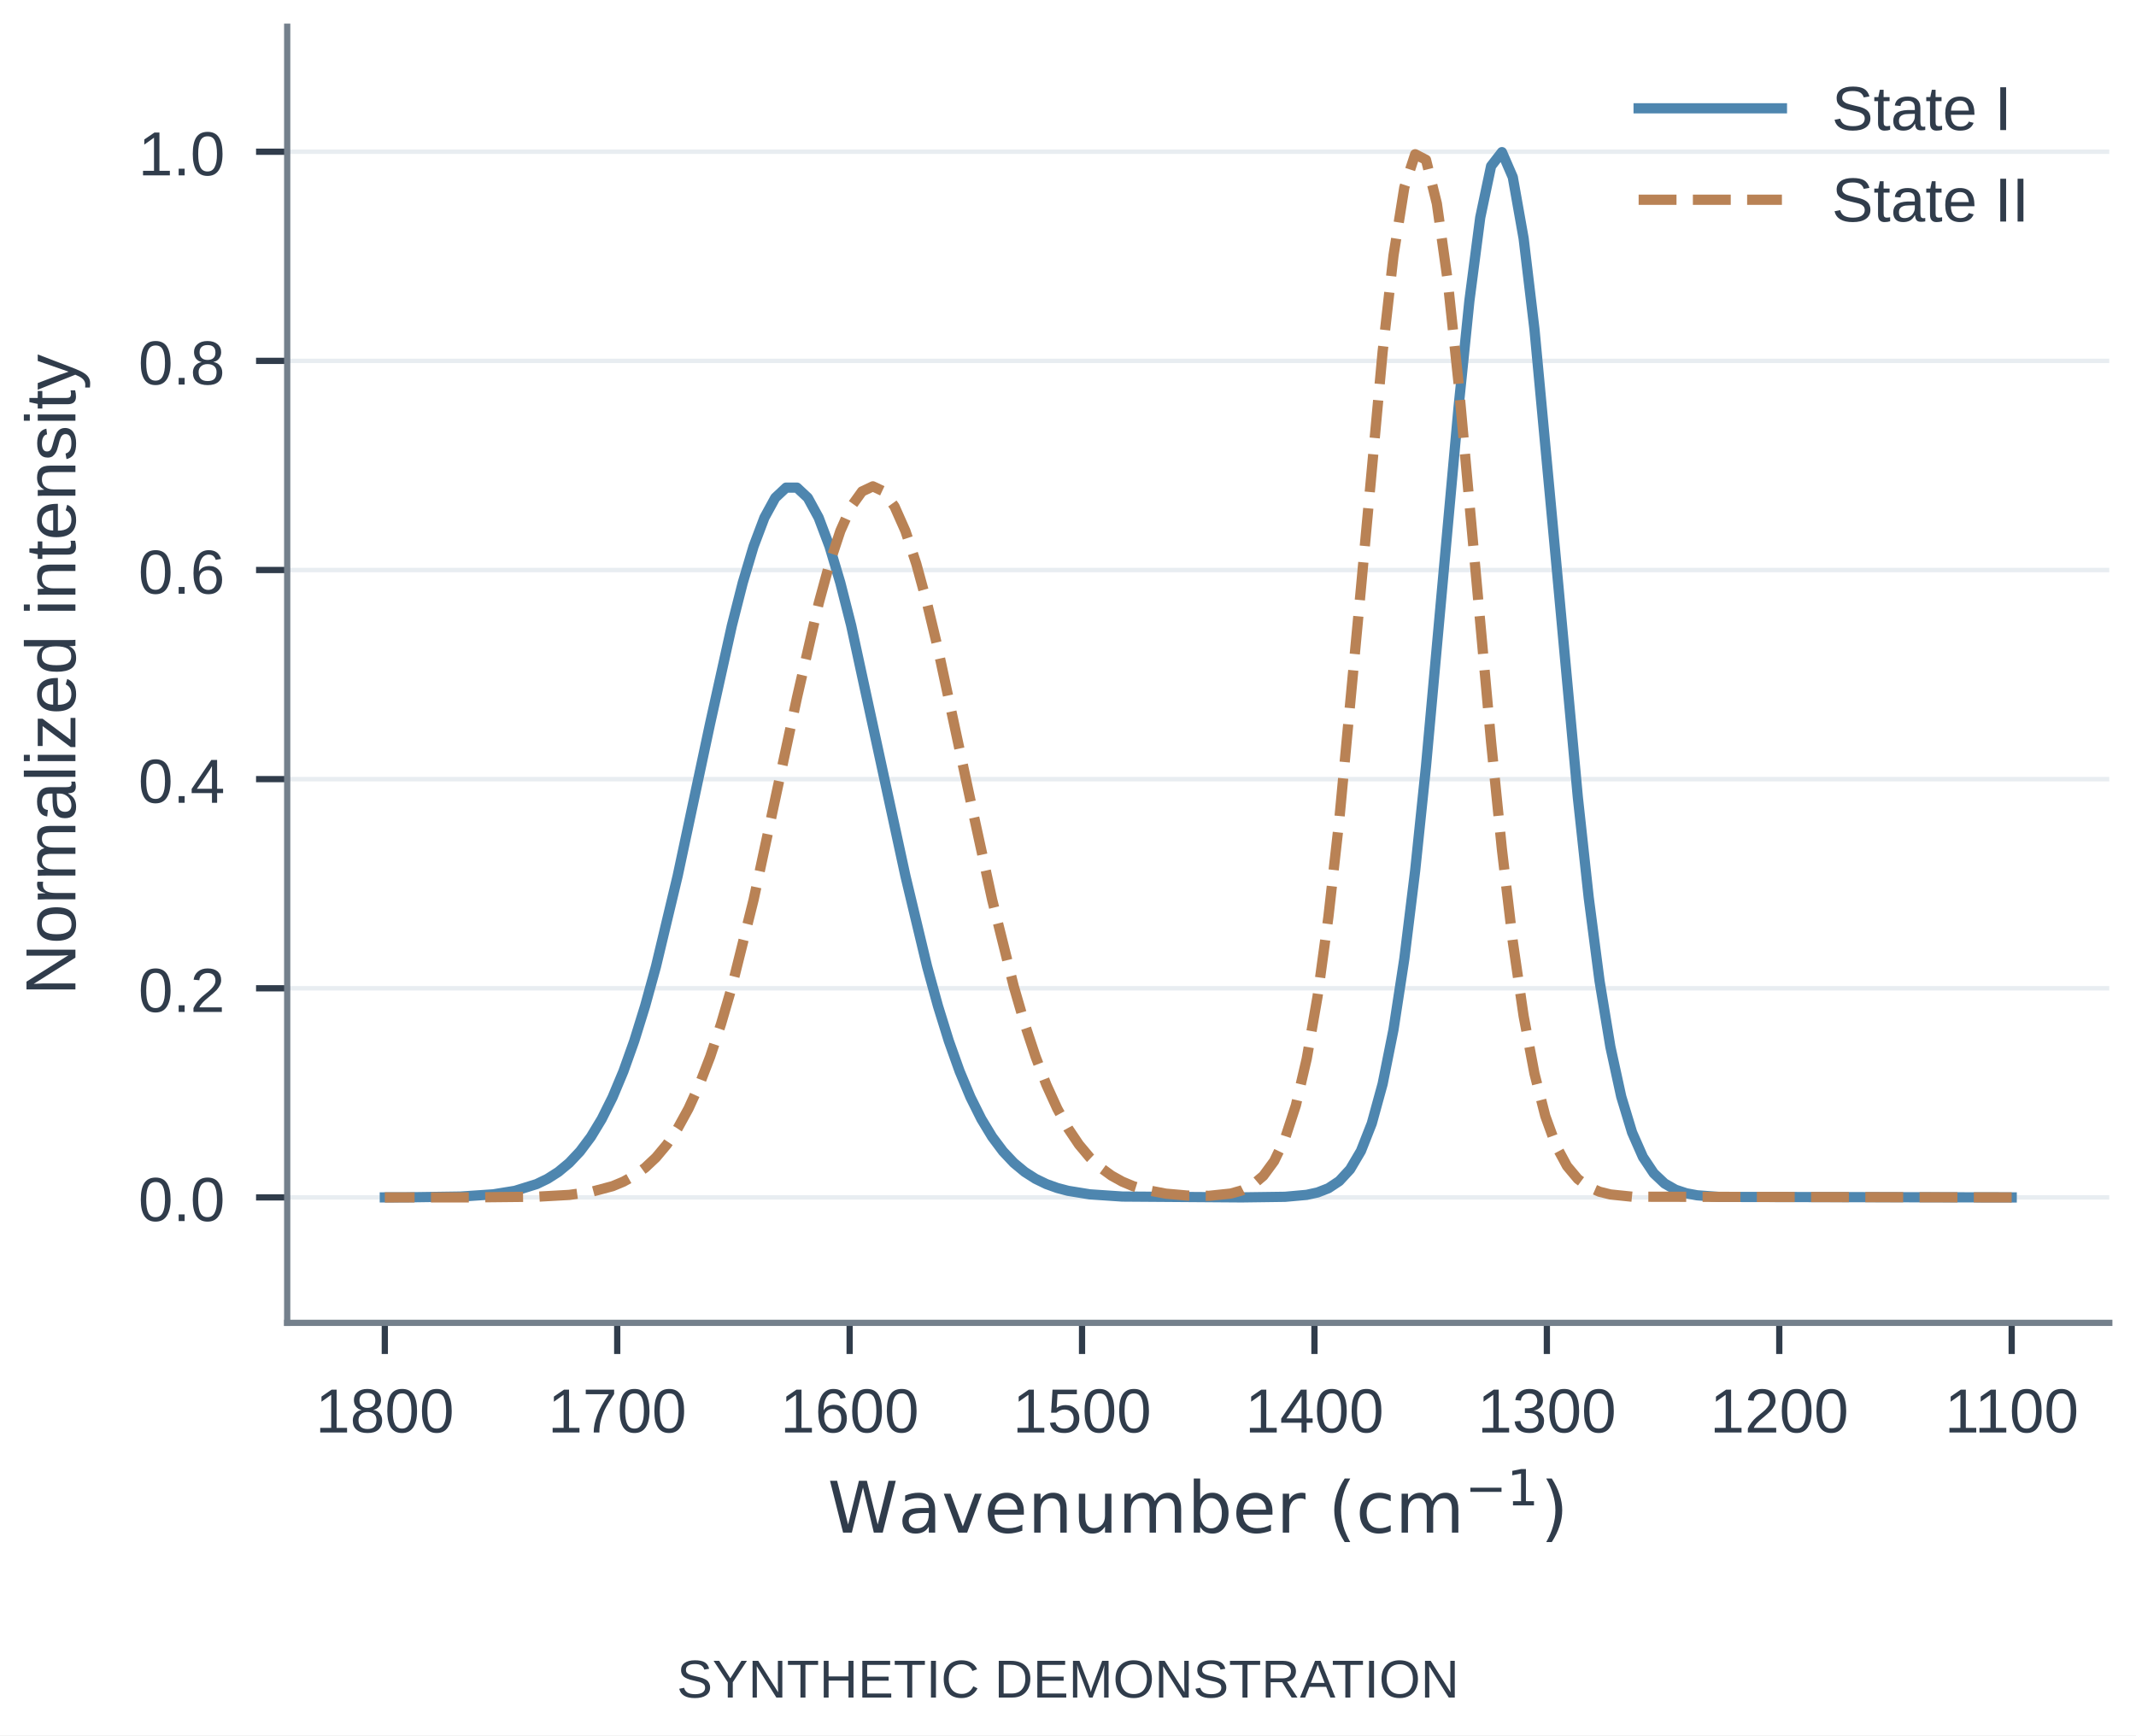
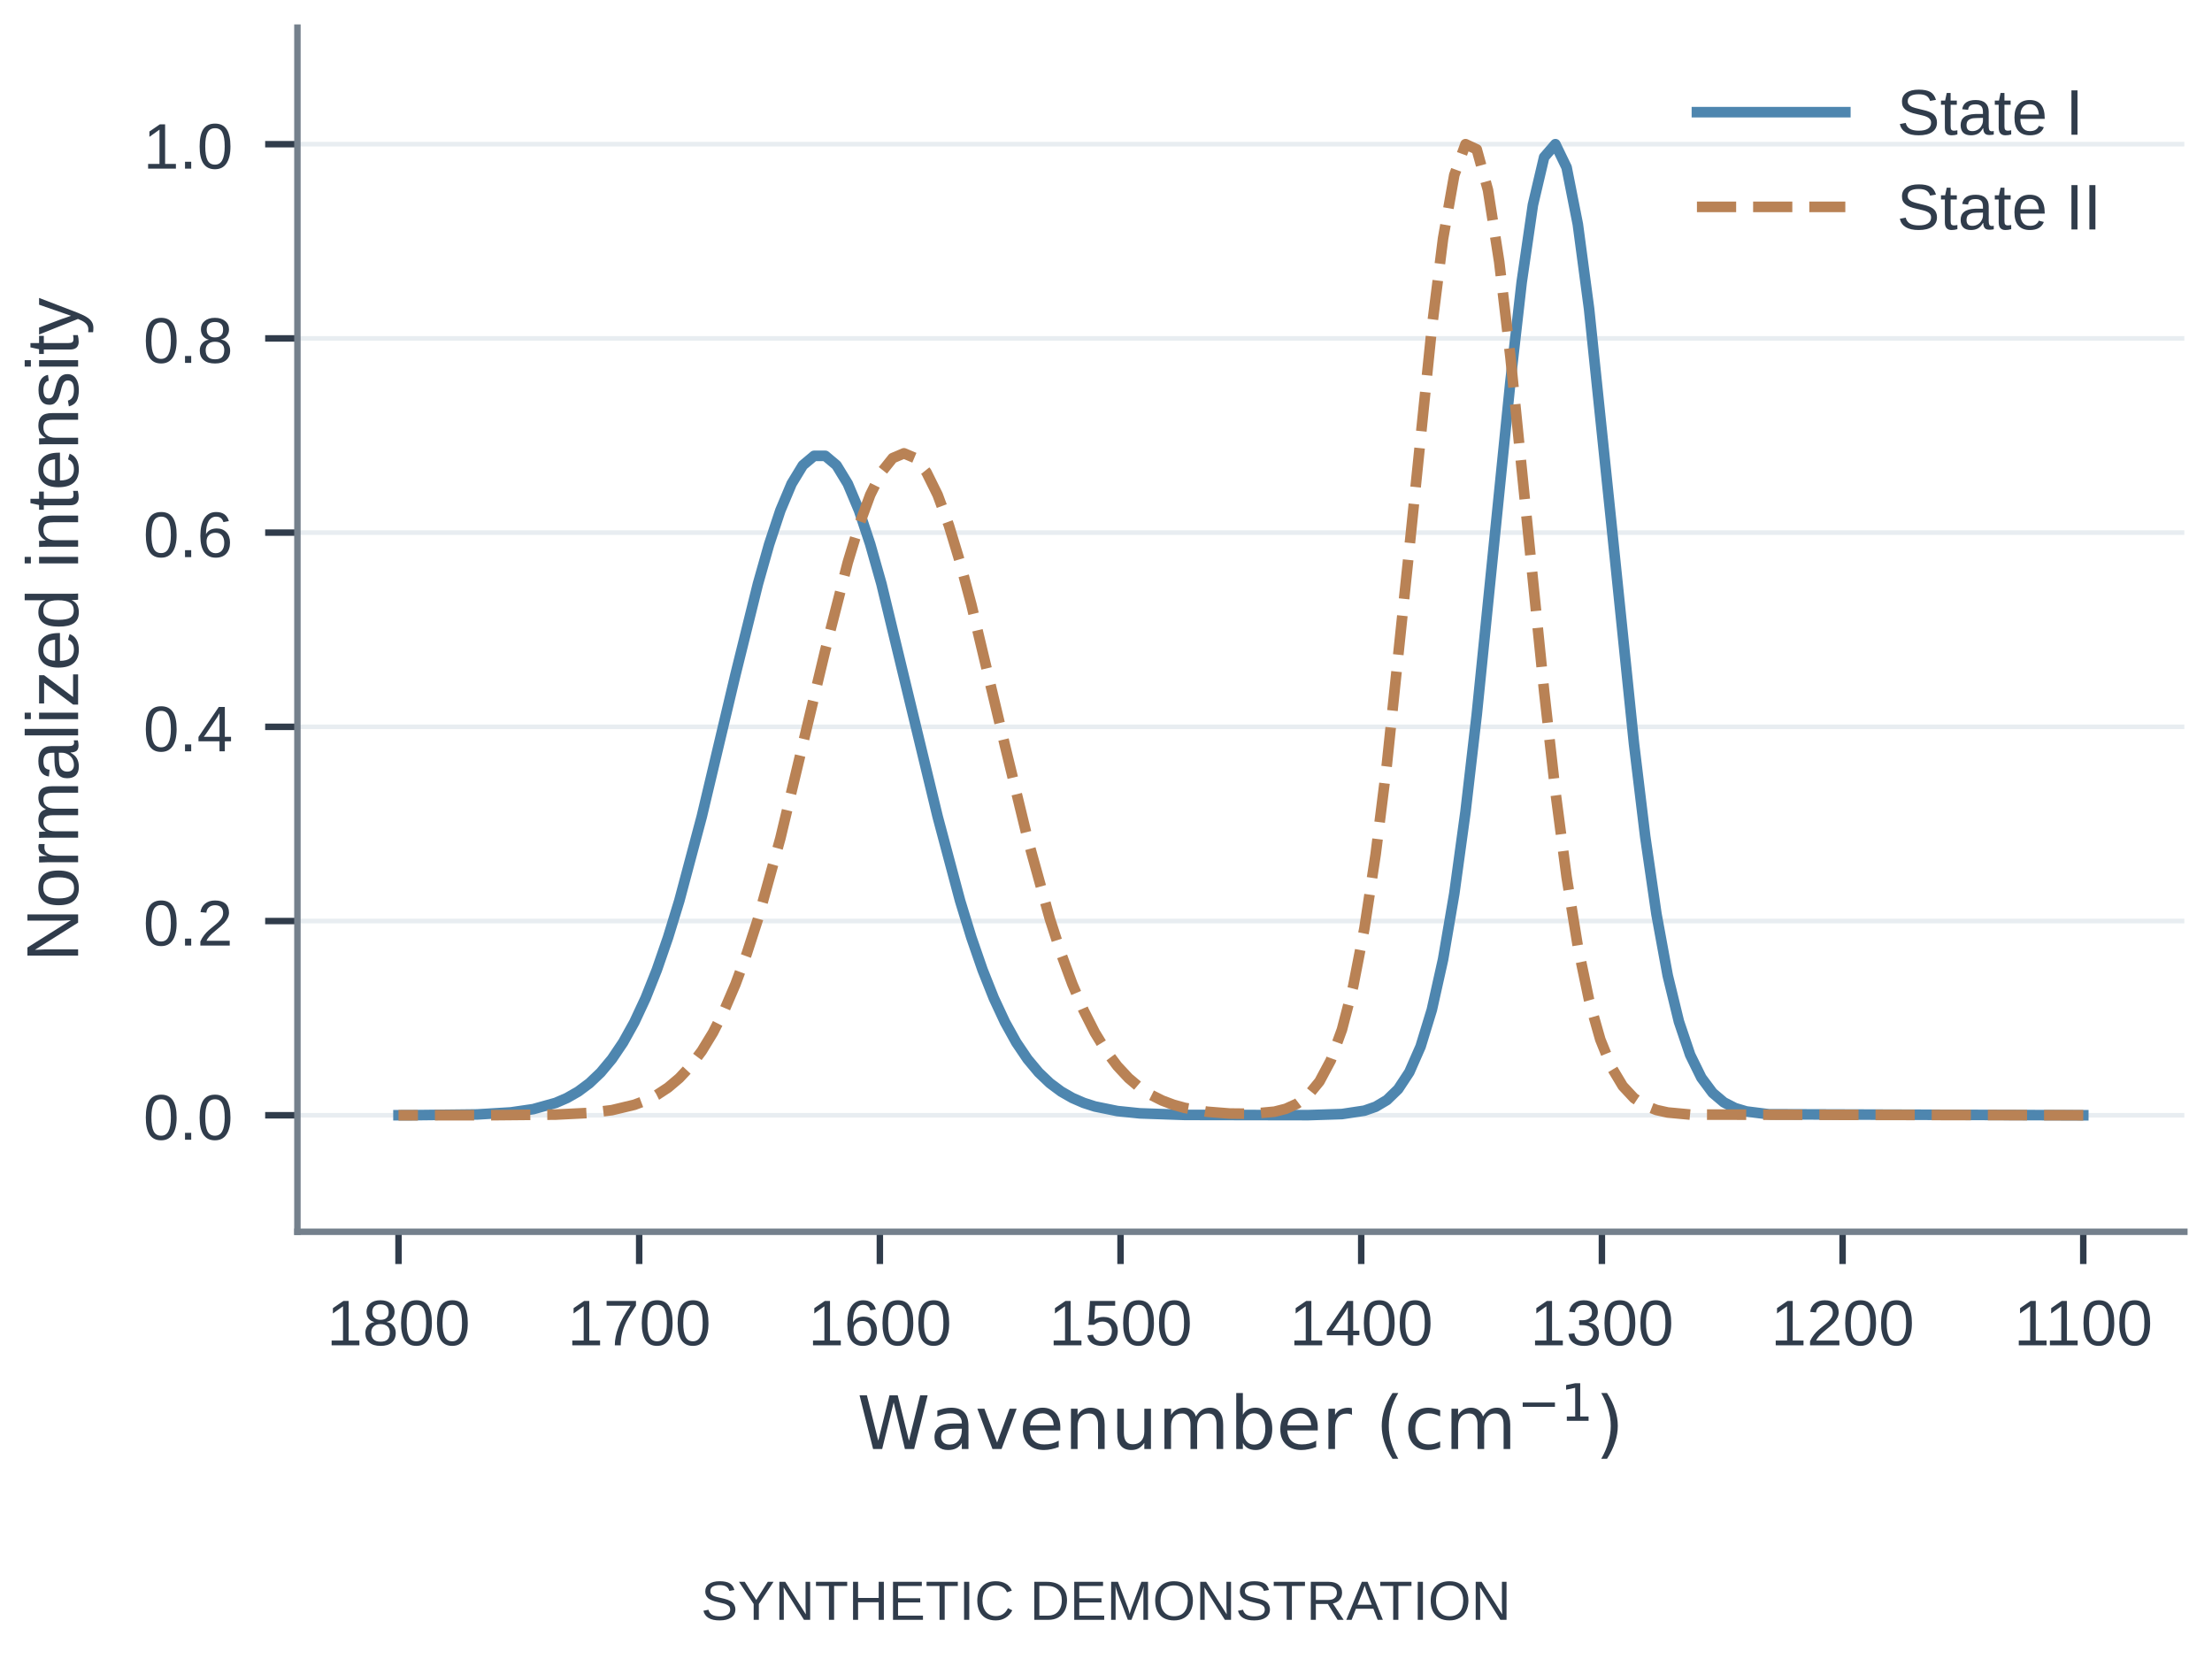
- <svg xmlns="http://www.w3.org/2000/svg" xmlns:xlink="http://www.w3.org/1999/xlink" width="240pt" height="195pt" viewBox="0 0 240 195" version="1.1">
+ <svg xmlns="http://www.w3.org/2000/svg" xmlns:xlink="http://www.w3.org/1999/xlink" width="240pt" height="180pt" viewBox="0 0 240 180" version="1.1">
  <defs>
    <style type="text/css">*{stroke-linejoin: round; stroke-linecap: butt}</style>
  </defs>
  <g id="figure_1">
    <g id="patch_1">
-       <path d="M 0 195  L 240 195  L 240 0  L 0 0  z " style="fill: #ffffff" />
+       <path d="M 0 180  L 240 180  L 240 0  L 0 0  z " style="fill: #ffffff" />
    </g>
    <g id="axes_1">
      <g id="patch_2">
-         <path d="M 32.27 148.647  L 237 148.647  L 237 3  L 32.27 3  z " style="fill: #ffffff" />
+         <path d="M 32.27 133.647  L 237 133.647  L 237 3  L 32.27 3  z " style="fill: #ffffff" />
      </g>
      <g id="matplotlib.axis_1">
        <g id="xtick_1">
          <g id="line2d_1">
            <defs>
-               <path id="m0c34dfe722" d="M 0 0  L 0 3.5  " style="stroke: #303c4b; stroke-width: 0.7" />
+               <path id="mc10b41d581" d="M 0 0  L 0 3.5  " style="stroke: #303c4b; stroke-width: 0.7" />
            </defs>
            <g>
-               <use xlink:href="#m0c34dfe722" x="226.032" y="148.647" style="fill: #303c4b; stroke: #303c4b; stroke-width: 0.7" />
+               <use xlink:href="#mc10b41d581" x="226.032" y="133.647" style="fill: #303c4b; stroke: #303c4b; stroke-width: 0.7" />
            </g>
          </g>
          <g id="text_1">
-             <text style="font-size: 7px; font-family: 'Liberation Sans', 'DejaVu Sans', 'Arial', 'Helvetica', sans-serif; text-anchor: middle; fill: #303c4b" x="226.032" y="160.966" transform="rotate(-0 226.0321 160.9662)">1100</text>
+             <text style="font-size: 7px; font-family: 'Liberation Sans', 'DejaVu Sans', 'Arial', 'Helvetica', sans-serif; text-anchor: middle; fill: #303c4b" x="226.032" y="145.966" transform="rotate(-0 226.0321 145.9662)">1100</text>
          </g>
        </g>
        <g id="xtick_2">
          <g id="line2d_2">
            <g>
-               <use xlink:href="#m0c34dfe722" x="199.919" y="148.647" style="fill: #303c4b; stroke: #303c4b; stroke-width: 0.7" />
+               <use xlink:href="#mc10b41d581" x="199.919" y="133.647" style="fill: #303c4b; stroke: #303c4b; stroke-width: 0.7" />
            </g>
          </g>
          <g id="text_2">
-             <text style="font-size: 7px; font-family: 'Liberation Sans', 'DejaVu Sans', 'Arial', 'Helvetica', sans-serif; text-anchor: middle; fill: #303c4b" x="199.919" y="160.966" transform="rotate(-0 199.9186 160.9662)">1200</text>
+             <text style="font-size: 7px; font-family: 'Liberation Sans', 'DejaVu Sans', 'Arial', 'Helvetica', sans-serif; text-anchor: middle; fill: #303c4b" x="199.919" y="145.966" transform="rotate(-0 199.9186 145.9662)">1200</text>
          </g>
        </g>
        <g id="xtick_3">
          <g id="line2d_3">
            <g>
-               <use xlink:href="#m0c34dfe722" x="173.805" y="148.647" style="fill: #303c4b; stroke: #303c4b; stroke-width: 0.7" />
+               <use xlink:href="#mc10b41d581" x="173.805" y="133.647" style="fill: #303c4b; stroke: #303c4b; stroke-width: 0.7" />
            </g>
          </g>
          <g id="text_3">
-             <text style="font-size: 7px; font-family: 'Liberation Sans', 'DejaVu Sans', 'Arial', 'Helvetica', sans-serif; text-anchor: middle; fill: #303c4b" x="173.805" y="160.966" transform="rotate(-0 173.8052 160.9662)">1300</text>
+             <text style="font-size: 7px; font-family: 'Liberation Sans', 'DejaVu Sans', 'Arial', 'Helvetica', sans-serif; text-anchor: middle; fill: #303c4b" x="173.805" y="145.966" transform="rotate(-0 173.8052 145.9662)">1300</text>
          </g>
        </g>
        <g id="xtick_4">
          <g id="line2d_4">
            <g>
-               <use xlink:href="#m0c34dfe722" x="147.692" y="148.647" style="fill: #303c4b; stroke: #303c4b; stroke-width: 0.7" />
+               <use xlink:href="#mc10b41d581" x="147.692" y="133.647" style="fill: #303c4b; stroke: #303c4b; stroke-width: 0.7" />
            </g>
          </g>
          <g id="text_4">
-             <text style="font-size: 7px; font-family: 'Liberation Sans', 'DejaVu Sans', 'Arial', 'Helvetica', sans-serif; text-anchor: middle; fill: #303c4b" x="147.692" y="160.966" transform="rotate(-0 147.6917 160.9662)">1400</text>
+             <text style="font-size: 7px; font-family: 'Liberation Sans', 'DejaVu Sans', 'Arial', 'Helvetica', sans-serif; text-anchor: middle; fill: #303c4b" x="147.692" y="145.966" transform="rotate(-0 147.6917 145.9662)">1400</text>
          </g>
        </g>
        <g id="xtick_5">
          <g id="line2d_5">
            <g>
-               <use xlink:href="#m0c34dfe722" x="121.578" y="148.647" style="fill: #303c4b; stroke: #303c4b; stroke-width: 0.7" />
+               <use xlink:href="#mc10b41d581" x="121.578" y="133.647" style="fill: #303c4b; stroke: #303c4b; stroke-width: 0.7" />
            </g>
          </g>
          <g id="text_5">
-             <text style="font-size: 7px; font-family: 'Liberation Sans', 'DejaVu Sans', 'Arial', 'Helvetica', sans-serif; text-anchor: middle; fill: #303c4b" x="121.578" y="160.966" transform="rotate(-0 121.5783 160.9662)">1500</text>
+             <text style="font-size: 7px; font-family: 'Liberation Sans', 'DejaVu Sans', 'Arial', 'Helvetica', sans-serif; text-anchor: middle; fill: #303c4b" x="121.578" y="145.966" transform="rotate(-0 121.5783 145.9662)">1500</text>
          </g>
        </g>
        <g id="xtick_6">
          <g id="line2d_6">
            <g>
-               <use xlink:href="#m0c34dfe722" x="95.465" y="148.647" style="fill: #303c4b; stroke: #303c4b; stroke-width: 0.7" />
+               <use xlink:href="#mc10b41d581" x="95.465" y="133.647" style="fill: #303c4b; stroke: #303c4b; stroke-width: 0.7" />
            </g>
          </g>
          <g id="text_6">
-             <text style="font-size: 7px; font-family: 'Liberation Sans', 'DejaVu Sans', 'Arial', 'Helvetica', sans-serif; text-anchor: middle; fill: #303c4b" x="95.465" y="160.966" transform="rotate(-0 95.46481 160.9662)">1600</text>
+             <text style="font-size: 7px; font-family: 'Liberation Sans', 'DejaVu Sans', 'Arial', 'Helvetica', sans-serif; text-anchor: middle; fill: #303c4b" x="95.465" y="145.966" transform="rotate(-0 95.46481 145.9662)">1600</text>
          </g>
        </g>
        <g id="xtick_7">
          <g id="line2d_7">
            <g>
-               <use xlink:href="#m0c34dfe722" x="69.351" y="148.647" style="fill: #303c4b; stroke: #303c4b; stroke-width: 0.7" />
+               <use xlink:href="#mc10b41d581" x="69.351" y="133.647" style="fill: #303c4b; stroke: #303c4b; stroke-width: 0.7" />
            </g>
          </g>
          <g id="text_7">
-             <text style="font-size: 7px; font-family: 'Liberation Sans', 'DejaVu Sans', 'Arial', 'Helvetica', sans-serif; text-anchor: middle; fill: #303c4b" x="69.351" y="160.966" transform="rotate(-0 69.35135 160.9662)">1700</text>
+             <text style="font-size: 7px; font-family: 'Liberation Sans', 'DejaVu Sans', 'Arial', 'Helvetica', sans-serif; text-anchor: middle; fill: #303c4b" x="69.351" y="145.966" transform="rotate(-0 69.35135 145.9662)">1700</text>
          </g>
        </g>
        <g id="xtick_8">
          <g id="line2d_8">
            <g>
-               <use xlink:href="#m0c34dfe722" x="43.238" y="148.647" style="fill: #303c4b; stroke: #303c4b; stroke-width: 0.7" />
+               <use xlink:href="#mc10b41d581" x="43.238" y="133.647" style="fill: #303c4b; stroke: #303c4b; stroke-width: 0.7" />
            </g>
          </g>
          <g id="text_8">
-             <text style="font-size: 7px; font-family: 'Liberation Sans', 'DejaVu Sans', 'Arial', 'Helvetica', sans-serif; text-anchor: middle; fill: #303c4b" x="43.238" y="160.966" transform="rotate(-0 43.23789 160.9662)">1800</text>
+             <text style="font-size: 7px; font-family: 'Liberation Sans', 'DejaVu Sans', 'Arial', 'Helvetica', sans-serif; text-anchor: middle; fill: #303c4b" x="43.238" y="145.966" transform="rotate(-0 43.23789 145.9662)">1800</text>
          </g>
        </g>
        <g id="text_9">
-           <g style="fill: #303c4b" transform="translate(92.995 173.0782)">
+           <g style="fill: #303c4b" transform="translate(92.995 158.0782)">
            <text>
              <tspan x="0" y="-0.858" style="font-size: 8px; font-family: 'DejaVu Sans'; fill: #303c4b">W</tspan>
              <tspan x="7.91" y="-0.858" style="font-size: 8px; font-family: 'DejaVu Sans'; fill: #303c4b">a</tspan>
              <tspan x="12.812" y="-0.858" style="font-size: 8px; font-family: 'DejaVu Sans'; fill: #303c4b">v</tspan>
              <tspan x="17.547" y="-0.858" style="font-size: 8px; font-family: 'DejaVu Sans'; fill: #303c4b">e</tspan>
              <tspan x="22.469" y="-0.858" style="font-size: 8px; font-family: 'DejaVu Sans'; fill: #303c4b">n</tspan>
              <tspan x="27.539" y="-0.858" style="font-size: 8px; font-family: 'DejaVu Sans'; fill: #303c4b">u</tspan>
              <tspan x="32.609" y="-0.858" style="font-size: 8px; font-family: 'DejaVu Sans'; fill: #303c4b">m</tspan>
              <tspan x="40.402" y="-0.858" style="font-size: 8px; font-family: 'DejaVu Sans'; fill: #303c4b">b</tspan>
              <tspan x="45.48" y="-0.858" style="font-size: 8px; font-family: 'DejaVu Sans'; fill: #303c4b">e</tspan>
              <tspan x="50.402" y="-0.858" style="font-size: 8px; font-family: 'DejaVu Sans'; fill: #303c4b">r</tspan>
              <tspan x="53.691" y="-0.858" style="font-size: 8px; font-family: 'DejaVu Sans'; fill: #303c4b"> </tspan>
              <tspan x="56.234" y="-0.858" style="font-size: 8px; font-family: 'DejaVu Sans'; fill: #303c4b">(</tspan>
              <tspan x="59.355" y="-0.858" style="font-size: 8px; font-family: 'DejaVu Sans'; fill: #303c4b">c</tspan>
              <tspan x="63.754" y="-0.858" style="font-size: 8px; font-family: 'DejaVu Sans'; fill: #303c4b">m</tspan>
              <tspan x="80.097" y="-0.858" style="font-size: 8px; font-family: 'DejaVu Sans'; fill: #303c4b">)</tspan>
              <tspan x="71.623" y="-3.92" style="font-size: 5.6px; font-family: 'DejaVu Sans'; fill: #303c4b">−</tspan>
              <tspan x="76.316" y="-3.92" style="font-size: 5.6px; font-family: 'DejaVu Sans'; fill: #303c4b">1</tspan>
            </text>
          </g>
        </g>
      </g>
      <g id="matplotlib.axis_2">
        <g id="ytick_1">
          <g id="line2d_9">
-             <path d="M 32.27 134.552  L 237 134.552  " clip-path="url(#pb5f0117f66)" style="fill: none; stroke: #dce3e9; stroke-opacity: 0.65; stroke-width: 0.5; stroke-linecap: square" />
+             <path d="M 32.27 121.004  L 237 121.004  " clip-path="url(#p935ce90b33)" style="fill: none; stroke: #dce3e9; stroke-opacity: 0.65; stroke-width: 0.5; stroke-linecap: square" />
          </g>
          <g id="line2d_10">
            <defs>
-               <path id="m72dc4f4617" d="M 0 0  L -3.5 0  " style="stroke: #303c4b; stroke-width: 0.7" />
+               <path id="m5b2ada086b" d="M 0 0  L -3.5 0  " style="stroke: #303c4b; stroke-width: 0.7" />
            </defs>
            <g>
-               <use xlink:href="#m72dc4f4617" x="32.27" y="134.552" style="fill: #303c4b; stroke: #303c4b; stroke-width: 0.7" />
+               <use xlink:href="#m5b2ada086b" x="32.27" y="121.004" style="fill: #303c4b; stroke: #303c4b; stroke-width: 0.7" />
            </g>
          </g>
          <g id="text_10">
-             <text style="font-size: 7px; font-family: 'Liberation Sans', 'DejaVu Sans', 'Arial', 'Helvetica', sans-serif; text-anchor: end; fill: #303c4b" x="25.27" y="137.212" transform="rotate(-0 25.27024 137.2119)">0.0</text>
+             <text style="font-size: 7px; font-family: 'Liberation Sans', 'DejaVu Sans', 'Arial', 'Helvetica', sans-serif; text-anchor: end; fill: #303c4b" x="25.27" y="123.663" transform="rotate(-0 25.27024 123.6635)">0.0</text>
          </g>
        </g>
        <g id="ytick_2">
          <g id="line2d_11">
-             <path d="M 32.27 111.052  L 237 111.052  " clip-path="url(#pb5f0117f66)" style="fill: none; stroke: #dce3e9; stroke-opacity: 0.65; stroke-width: 0.5; stroke-linecap: square" />
+             <path d="M 32.27 99.932  L 237 99.932  " clip-path="url(#p935ce90b33)" style="fill: none; stroke: #dce3e9; stroke-opacity: 0.65; stroke-width: 0.5; stroke-linecap: square" />
          </g>
          <g id="line2d_12">
            <g>
-               <use xlink:href="#m72dc4f4617" x="32.27" y="111.052" style="fill: #303c4b; stroke: #303c4b; stroke-width: 0.7" />
+               <use xlink:href="#m5b2ada086b" x="32.27" y="99.932" style="fill: #303c4b; stroke: #303c4b; stroke-width: 0.7" />
            </g>
          </g>
          <g id="text_11">
-             <text style="font-size: 7px; font-family: 'Liberation Sans', 'DejaVu Sans', 'Arial', 'Helvetica', sans-serif; text-anchor: end; fill: #303c4b" x="25.27" y="113.711" transform="rotate(-0 25.27024 113.7114)">0.2</text>
+             <text style="font-size: 7px; font-family: 'Liberation Sans', 'DejaVu Sans', 'Arial', 'Helvetica', sans-serif; text-anchor: end; fill: #303c4b" x="25.27" y="102.591" transform="rotate(-0 25.27024 102.5914)">0.2</text>
          </g>
        </g>
        <g id="ytick_3">
          <g id="line2d_13">
-             <path d="M 32.27 87.551  L 237 87.551  " clip-path="url(#pb5f0117f66)" style="fill: none; stroke: #dce3e9; stroke-opacity: 0.65; stroke-width: 0.5; stroke-linecap: square" />
+             <path d="M 32.27 78.86  L 237 78.86  " clip-path="url(#p935ce90b33)" style="fill: none; stroke: #dce3e9; stroke-opacity: 0.65; stroke-width: 0.5; stroke-linecap: square" />
          </g>
          <g id="line2d_14">
            <g>
-               <use xlink:href="#m72dc4f4617" x="32.27" y="87.551" style="fill: #303c4b; stroke: #303c4b; stroke-width: 0.7" />
+               <use xlink:href="#m5b2ada086b" x="32.27" y="78.86" style="fill: #303c4b; stroke: #303c4b; stroke-width: 0.7" />
            </g>
          </g>
          <g id="text_12">
-             <text style="font-size: 7px; font-family: 'Liberation Sans', 'DejaVu Sans', 'Arial', 'Helvetica', sans-serif; text-anchor: end; fill: #303c4b" x="25.27" y="90.211" transform="rotate(-0 25.27024 90.21088)">0.4</text>
+             <text style="font-size: 7px; font-family: 'Liberation Sans', 'DejaVu Sans', 'Arial', 'Helvetica', sans-serif; text-anchor: end; fill: #303c4b" x="25.27" y="81.519" transform="rotate(-0 25.27024 81.51927)">0.4</text>
          </g>
        </g>
        <g id="ytick_4">
          <g id="line2d_15">
-             <path d="M 32.27 64.051  L 237 64.051  " clip-path="url(#pb5f0117f66)" style="fill: none; stroke: #dce3e9; stroke-opacity: 0.65; stroke-width: 0.5; stroke-linecap: square" />
+             <path d="M 32.27 57.788  L 237 57.788  " clip-path="url(#p935ce90b33)" style="fill: none; stroke: #dce3e9; stroke-opacity: 0.65; stroke-width: 0.5; stroke-linecap: square" />
          </g>
          <g id="line2d_16">
            <g>
-               <use xlink:href="#m72dc4f4617" x="32.27" y="64.051" style="fill: #303c4b; stroke: #303c4b; stroke-width: 0.7" />
+               <use xlink:href="#m5b2ada086b" x="32.27" y="57.788" style="fill: #303c4b; stroke: #303c4b; stroke-width: 0.7" />
            </g>
          </g>
          <g id="text_13">
-             <text style="font-size: 7px; font-family: 'Liberation Sans', 'DejaVu Sans', 'Arial', 'Helvetica', sans-serif; text-anchor: end; fill: #303c4b" x="25.27" y="66.71" transform="rotate(-0 25.27024 66.71038)">0.6</text>
+             <text style="font-size: 7px; font-family: 'Liberation Sans', 'DejaVu Sans', 'Arial', 'Helvetica', sans-serif; text-anchor: end; fill: #303c4b" x="25.27" y="60.447" transform="rotate(-0 25.27024 60.44716)">0.6</text>
          </g>
        </g>
        <g id="ytick_5">
          <g id="line2d_17">
-             <path d="M 32.27 40.55  L 237 40.55  " clip-path="url(#pb5f0117f66)" style="fill: none; stroke: #dce3e9; stroke-opacity: 0.65; stroke-width: 0.5; stroke-linecap: square" />
+             <path d="M 32.27 36.716  L 237 36.716  " clip-path="url(#p935ce90b33)" style="fill: none; stroke: #dce3e9; stroke-opacity: 0.65; stroke-width: 0.5; stroke-linecap: square" />
          </g>
          <g id="line2d_18">
            <g>
-               <use xlink:href="#m72dc4f4617" x="32.27" y="40.55" style="fill: #303c4b; stroke: #303c4b; stroke-width: 0.7" />
+               <use xlink:href="#m5b2ada086b" x="32.27" y="36.716" style="fill: #303c4b; stroke: #303c4b; stroke-width: 0.7" />
            </g>
          </g>
          <g id="text_14">
-             <text style="font-size: 7px; font-family: 'Liberation Sans', 'DejaVu Sans', 'Arial', 'Helvetica', sans-serif; text-anchor: end; fill: #303c4b" x="25.27" y="43.21" transform="rotate(-0 25.27024 43.20989)">0.8</text>
+             <text style="font-size: 7px; font-family: 'Liberation Sans', 'DejaVu Sans', 'Arial', 'Helvetica', sans-serif; text-anchor: end; fill: #303c4b" x="25.27" y="39.375" transform="rotate(-0 25.27024 39.37506)">0.8</text>
          </g>
        </g>
        <g id="ytick_6">
          <g id="line2d_19">
-             <path d="M 32.27 17.05  L 237 17.05  " clip-path="url(#pb5f0117f66)" style="fill: none; stroke: #dce3e9; stroke-opacity: 0.65; stroke-width: 0.5; stroke-linecap: square" />
+             <path d="M 32.27 15.644  L 237 15.644  " clip-path="url(#p935ce90b33)" style="fill: none; stroke: #dce3e9; stroke-opacity: 0.65; stroke-width: 0.5; stroke-linecap: square" />
          </g>
          <g id="line2d_20">
            <g>
-               <use xlink:href="#m72dc4f4617" x="32.27" y="17.05" style="fill: #303c4b; stroke: #303c4b; stroke-width: 0.7" />
+               <use xlink:href="#m5b2ada086b" x="32.27" y="15.644" style="fill: #303c4b; stroke: #303c4b; stroke-width: 0.7" />
            </g>
          </g>
          <g id="text_15">
-             <text style="font-size: 7px; font-family: 'Liberation Sans', 'DejaVu Sans', 'Arial', 'Helvetica', sans-serif; text-anchor: end; fill: #303c4b" x="25.27" y="19.709" transform="rotate(-0 25.27024 19.7094)">1.0</text>
+             <text style="font-size: 7px; font-family: 'Liberation Sans', 'DejaVu Sans', 'Arial', 'Helvetica', sans-serif; text-anchor: end; fill: #303c4b" x="25.27" y="18.303" transform="rotate(-0 25.27024 18.30296)">1.0</text>
          </g>
        </g>
        <g id="text_16">
-           <text style="font-size: 8px; font-family: 'Liberation Sans', 'DejaVu Sans', 'Arial', 'Helvetica', sans-serif; text-anchor: middle; fill: #303c4b" x="8.474" y="75.824" transform="rotate(-90 8.474302 75.82376)">Normalized intensity</text>
+           <text style="font-size: 8px; font-family: 'Liberation Sans', 'DejaVu Sans', 'Arial', 'Helvetica', sans-serif; text-anchor: middle; fill: #303c4b" x="8.474" y="68.324" transform="rotate(-90 8.474302 68.32376)">Normalized intensity</text>
        </g>
      </g>
      <g id="line2d_21">
-         <path d="M 226.032 134.552  L 193.129 134.496  L 190.692 134.314  L 189.473 134.089  L 188.255 133.685  L 187.036 132.989  L 185.817 131.839  L 184.599 130.015  L 183.38 127.247  L 182.161 123.223  L 180.943 117.635  L 179.724 110.223  L 178.506 100.858  L 177.287 89.614  L 174.85 63.16  L 172.412 37.001  L 171.194 26.787  L 169.975 19.906  L 168.757 17.095  L 167.538 18.665  L 166.319 24.442  L 165.101 33.799  L 163.882 45.771  L 160.226 86.097  L 159.008 97.828  L 157.789 107.748  L 156.57 115.712  L 155.352 121.799  L 154.133 126.239  L 152.914 129.334  L 151.696 131.397  L 150.477 132.716  L 149.259 133.523  L 148.04 133.996  L 146.821 134.263  L 144.384 134.483  L 139.51 134.549  L 126.105 134.454  L 122.449 134.207  L 120.011 133.812  L 118.793 133.491  L 117.574 133.053  L 116.356 132.464  L 115.137 131.686  L 113.918 130.674  L 112.7 129.38  L 111.481 127.753  L 110.262 125.741  L 109.044 123.298  L 107.825 120.382  L 106.607 116.966  L 105.388 113.038  L 104.169 108.609  L 101.732 98.424  L 95.639 70.287  L 94.42 65.49  L 93.202 61.396  L 91.983 58.166  L 90.764 55.935  L 89.546 54.794  L 88.327 54.794  L 87.109 55.935  L 85.89 58.166  L 84.671 61.396  L 83.453 65.49  L 82.234 70.287  L 79.797 81.258  L 76.141 98.424  L 73.704 108.609  L 72.485 113.038  L 71.266 116.966  L 70.048 120.382  L 68.829 123.298  L 67.61 125.741  L 66.392 127.753  L 65.173 129.38  L 63.955 130.674  L 62.736 131.686  L 61.517 132.464  L 60.299 133.053  L 57.861 133.812  L 55.424 134.207  L 51.768 134.454  L 45.675 134.543  L 43.238 134.549  L 43.238 134.549  " clip-path="url(#pb5f0117f66)" style="fill: none; stroke: #4e86af; stroke-width: 1.15; stroke-linecap: square" />
+         <path d="M 226.032 121.004  L 191.911 120.898  L 189.473 120.589  L 188.255 120.226  L 187.036 119.602  L 185.817 118.57  L 184.599 116.934  L 183.38 114.451  L 182.161 110.842  L 180.943 105.829  L 179.724 99.18  L 178.506 90.78  L 177.287 80.694  L 174.85 56.964  L 172.412 33.5  L 171.194 24.337  L 169.975 18.165  L 168.757 15.644  L 167.538 17.052  L 166.319 22.234  L 165.101 30.627  L 163.882 41.366  L 160.226 77.539  L 159.008 88.062  L 157.789 96.96  L 156.57 104.104  L 155.352 109.564  L 154.133 113.547  L 152.914 116.323  L 151.696 118.174  L 150.477 119.356  L 149.259 120.08  L 148.04 120.505  L 145.603 120.874  L 141.947 120.991  L 128.542 120.968  L 123.667 120.797  L 121.23 120.547  L 118.793 120.052  L 117.574 119.659  L 116.356 119.131  L 115.137 118.433  L 113.918 117.525  L 112.7 116.365  L 111.481 114.905  L 110.262 113.1  L 109.044 110.908  L 107.825 108.293  L 106.607 105.228  L 105.388 101.705  L 104.169 97.733  L 101.732 88.596  L 95.639 63.357  L 94.42 59.054  L 93.202 55.381  L 91.983 52.485  L 90.764 50.483  L 89.546 49.46  L 88.327 49.46  L 87.109 50.483  L 85.89 52.485  L 84.671 55.381  L 83.453 59.054  L 82.234 63.357  L 79.797 73.198  L 76.141 88.596  L 73.704 97.733  L 72.485 101.705  L 71.266 105.228  L 70.048 108.293  L 68.829 110.908  L 67.61 113.1  L 66.392 114.905  L 65.173 116.365  L 63.955 117.525  L 62.736 118.433  L 61.517 119.131  L 60.299 119.659  L 57.861 120.34  L 55.424 120.694  L 51.768 120.916  L 44.457 120.999  L 43.238 121.001  L 43.238 121.001  " clip-path="url(#p935ce90b33)" style="fill: none; stroke: #4e86af; stroke-width: 1.15; stroke-linecap: square" />
      </g>
      <g id="line2d_22">
-         <path d="M 226.032 134.552  L 183.38 134.471  L 180.943 134.219  L 179.724 133.916  L 178.506 133.383  L 177.287 132.483  L 176.068 131.027  L 174.85 128.768  L 173.631 125.412  L 172.412 120.643  L 171.194 114.169  L 169.975 105.786  L 168.757 95.457  L 167.538 83.383  L 163.882 43.041  L 162.663 31.537  L 161.445 22.875  L 160.226 17.961  L 159.008 17.332  L 157.789 21.057  L 156.57 28.727  L 155.352 39.528  L 152.914 66.123  L 150.477 92.169  L 149.259 103.029  L 148.04 111.973  L 146.821 118.978  L 145.603 124.206  L 144.384 127.932  L 143.165 130.471  L 141.947 132.127  L 140.728 133.159  L 139.51 133.773  L 138.291 134.118  L 135.854 134.372  L 133.416 134.343  L 130.979 134.128  L 128.542 133.664  L 127.323 133.288  L 126.105 132.78  L 124.886 132.102  L 123.667 131.213  L 122.449 130.066  L 121.23 128.611  L 120.011 126.798  L 118.793 124.576  L 117.574 121.901  L 116.356 118.737  L 115.137 115.066  L 113.918 110.884  L 111.481 101.115  L 109.044 89.956  L 105.388 72.893  L 104.169 67.812  L 102.951 63.344  L 101.732 59.664  L 100.513 56.919  L 99.295 55.224  L 98.076 54.651  L 96.858 55.224  L 95.639 56.919  L 94.42 59.664  L 93.202 63.344  L 91.983 67.812  L 89.546 78.402  L 84.671 101.115  L 82.234 110.884  L 81.015 115.066  L 79.797 118.737  L 78.578 121.901  L 77.359 124.576  L 76.141 126.798  L 74.922 128.611  L 73.704 130.066  L 72.485 131.213  L 71.266 132.102  L 70.048 132.78  L 68.829 133.289  L 66.392 133.937  L 63.955 134.27  L 60.299 134.473  L 52.987 134.548  L 43.238 134.552  L 43.238 134.552  " clip-path="url(#pb5f0117f66)" style="fill: none; stroke-dasharray: 4.255,1.84; stroke-dashoffset: 0; stroke: #b98255; stroke-width: 1.15" />
+         <path d="M 226.032 121.004  L 183.38 120.93  L 180.943 120.704  L 179.724 120.432  L 178.506 119.953  L 177.287 119.144  L 176.068 117.835  L 174.85 115.805  L 173.631 112.788  L 172.412 108.502  L 171.194 102.683  L 169.975 95.148  L 168.757 85.864  L 167.538 75.012  L 163.882 38.752  L 162.663 28.412  L 161.445 20.626  L 160.226 16.209  L 159.008 15.644  L 157.789 18.992  L 156.57 25.886  L 155.352 35.594  L 152.914 59.498  L 150.477 82.909  L 149.259 92.67  L 148.04 100.71  L 146.821 107.005  L 145.603 111.704  L 144.384 115.054  L 143.165 117.336  L 141.947 118.824  L 140.728 119.751  L 139.51 120.303  L 138.291 120.614  L 135.854 120.842  L 133.416 120.816  L 130.979 120.623  L 128.542 120.205  L 127.323 119.868  L 126.105 119.411  L 124.886 118.801  L 123.667 118.002  L 122.449 116.971  L 121.23 115.664  L 120.011 114.034  L 118.793 112.037  L 117.574 109.632  L 116.356 106.789  L 115.137 103.489  L 113.918 99.731  L 111.481 90.949  L 109.044 80.92  L 105.388 65.583  L 104.169 61.016  L 102.951 57  L 101.732 53.692  L 100.513 51.225  L 99.295 49.702  L 98.076 49.187  L 96.858 49.702  L 95.639 51.225  L 94.42 53.692  L 93.202 57  L 91.983 61.016  L 89.546 70.535  L 84.671 90.949  L 82.234 99.731  L 81.015 103.489  L 79.797 106.789  L 78.578 109.632  L 77.359 112.037  L 76.141 114.034  L 74.922 115.664  L 73.704 116.971  L 72.485 118.002  L 71.266 118.801  L 70.048 119.411  L 68.829 119.868  L 66.392 120.451  L 63.955 120.75  L 60.299 120.933  L 52.987 121  L 43.238 121.004  L 43.238 121.004  " clip-path="url(#p935ce90b33)" style="fill: none; stroke-dasharray: 4.255,1.84; stroke-dashoffset: 0; stroke: #b98255; stroke-width: 1.15" />
      </g>
      <g id="patch_3">
-         <path d="M 32.27 148.647  L 32.27 3  " style="fill: none; stroke: #74808c; stroke-width: 0.7; stroke-linejoin: miter; stroke-linecap: square" />
+         <path d="M 32.27 133.647  L 32.27 3  " style="fill: none; stroke: #74808c; stroke-width: 0.7; stroke-linejoin: miter; stroke-linecap: square" />
      </g>
      <g id="patch_4">
-         <path d="M 32.27 148.647  L 237 148.647  " style="fill: none; stroke: #74808c; stroke-width: 0.7; stroke-linejoin: miter; stroke-linecap: square" />
+         <path d="M 32.27 133.647  L 237 133.647  " style="fill: none; stroke: #74808c; stroke-width: 0.7; stroke-linejoin: miter; stroke-linecap: square" />
      </g>
      <g id="legend_1">
        <g id="line2d_23">
          <path d="M 184.116 12.169  L 192.166 12.169  L 200.216 12.169  " style="fill: none; stroke: #4e86af; stroke-width: 1.15; stroke-linecap: square" />
        </g>
        <g id="text_17">
          <text style="font-size: 7px; font-family: 'Liberation Sans', 'DejaVu Sans', 'Arial', 'Helvetica', sans-serif; text-anchor: start; fill: #303c4b" x="205.816" y="14.619" transform="rotate(-0 205.8159 14.61915)">State I</text>
        </g>
        <g id="line2d_24">
          <path d="M 184.116 22.444  L 192.166 22.444  L 200.216 22.444  " style="fill: none; stroke-dasharray: 4.255,1.84; stroke-dashoffset: 0; stroke: #b98255; stroke-width: 1.15" />
        </g>
        <g id="text_18">
          <text style="font-size: 7px; font-family: 'Liberation Sans', 'DejaVu Sans', 'Arial', 'Helvetica', sans-serif; text-anchor: start; fill: #303c4b" x="205.816" y="24.894" transform="rotate(-0 205.8159 24.89383)">State II</text>
        </g>
      </g>
    </g>
    <g id="text_19">
-       <text style="font-size: 6px; font-family: 'Liberation Sans', 'DejaVu Sans', 'Arial', 'Helvetica', sans-serif; text-anchor: middle; fill: #303c4b" x="120" y="190.752" transform="rotate(-0 120 190.7519)">SYNTHETIC DEMONSTRATION</text>
+       <text style="font-size: 6px; font-family: 'Liberation Sans', 'DejaVu Sans', 'Arial', 'Helvetica', sans-serif; text-anchor: middle; fill: #303c4b" x="120" y="175.752" transform="rotate(-0 120 175.7519)">SYNTHETIC DEMONSTRATION</text>
    </g>
  </g>
  <defs>
-     <clipPath id="pb5f0117f66">
-       <rect x="32.27" y="3" width="204.73" height="145.647" />
+     <clipPath id="p935ce90b33">
+       <rect x="32.27" y="3" width="204.73" height="130.647" />
    </clipPath>
  </defs>
</svg>
